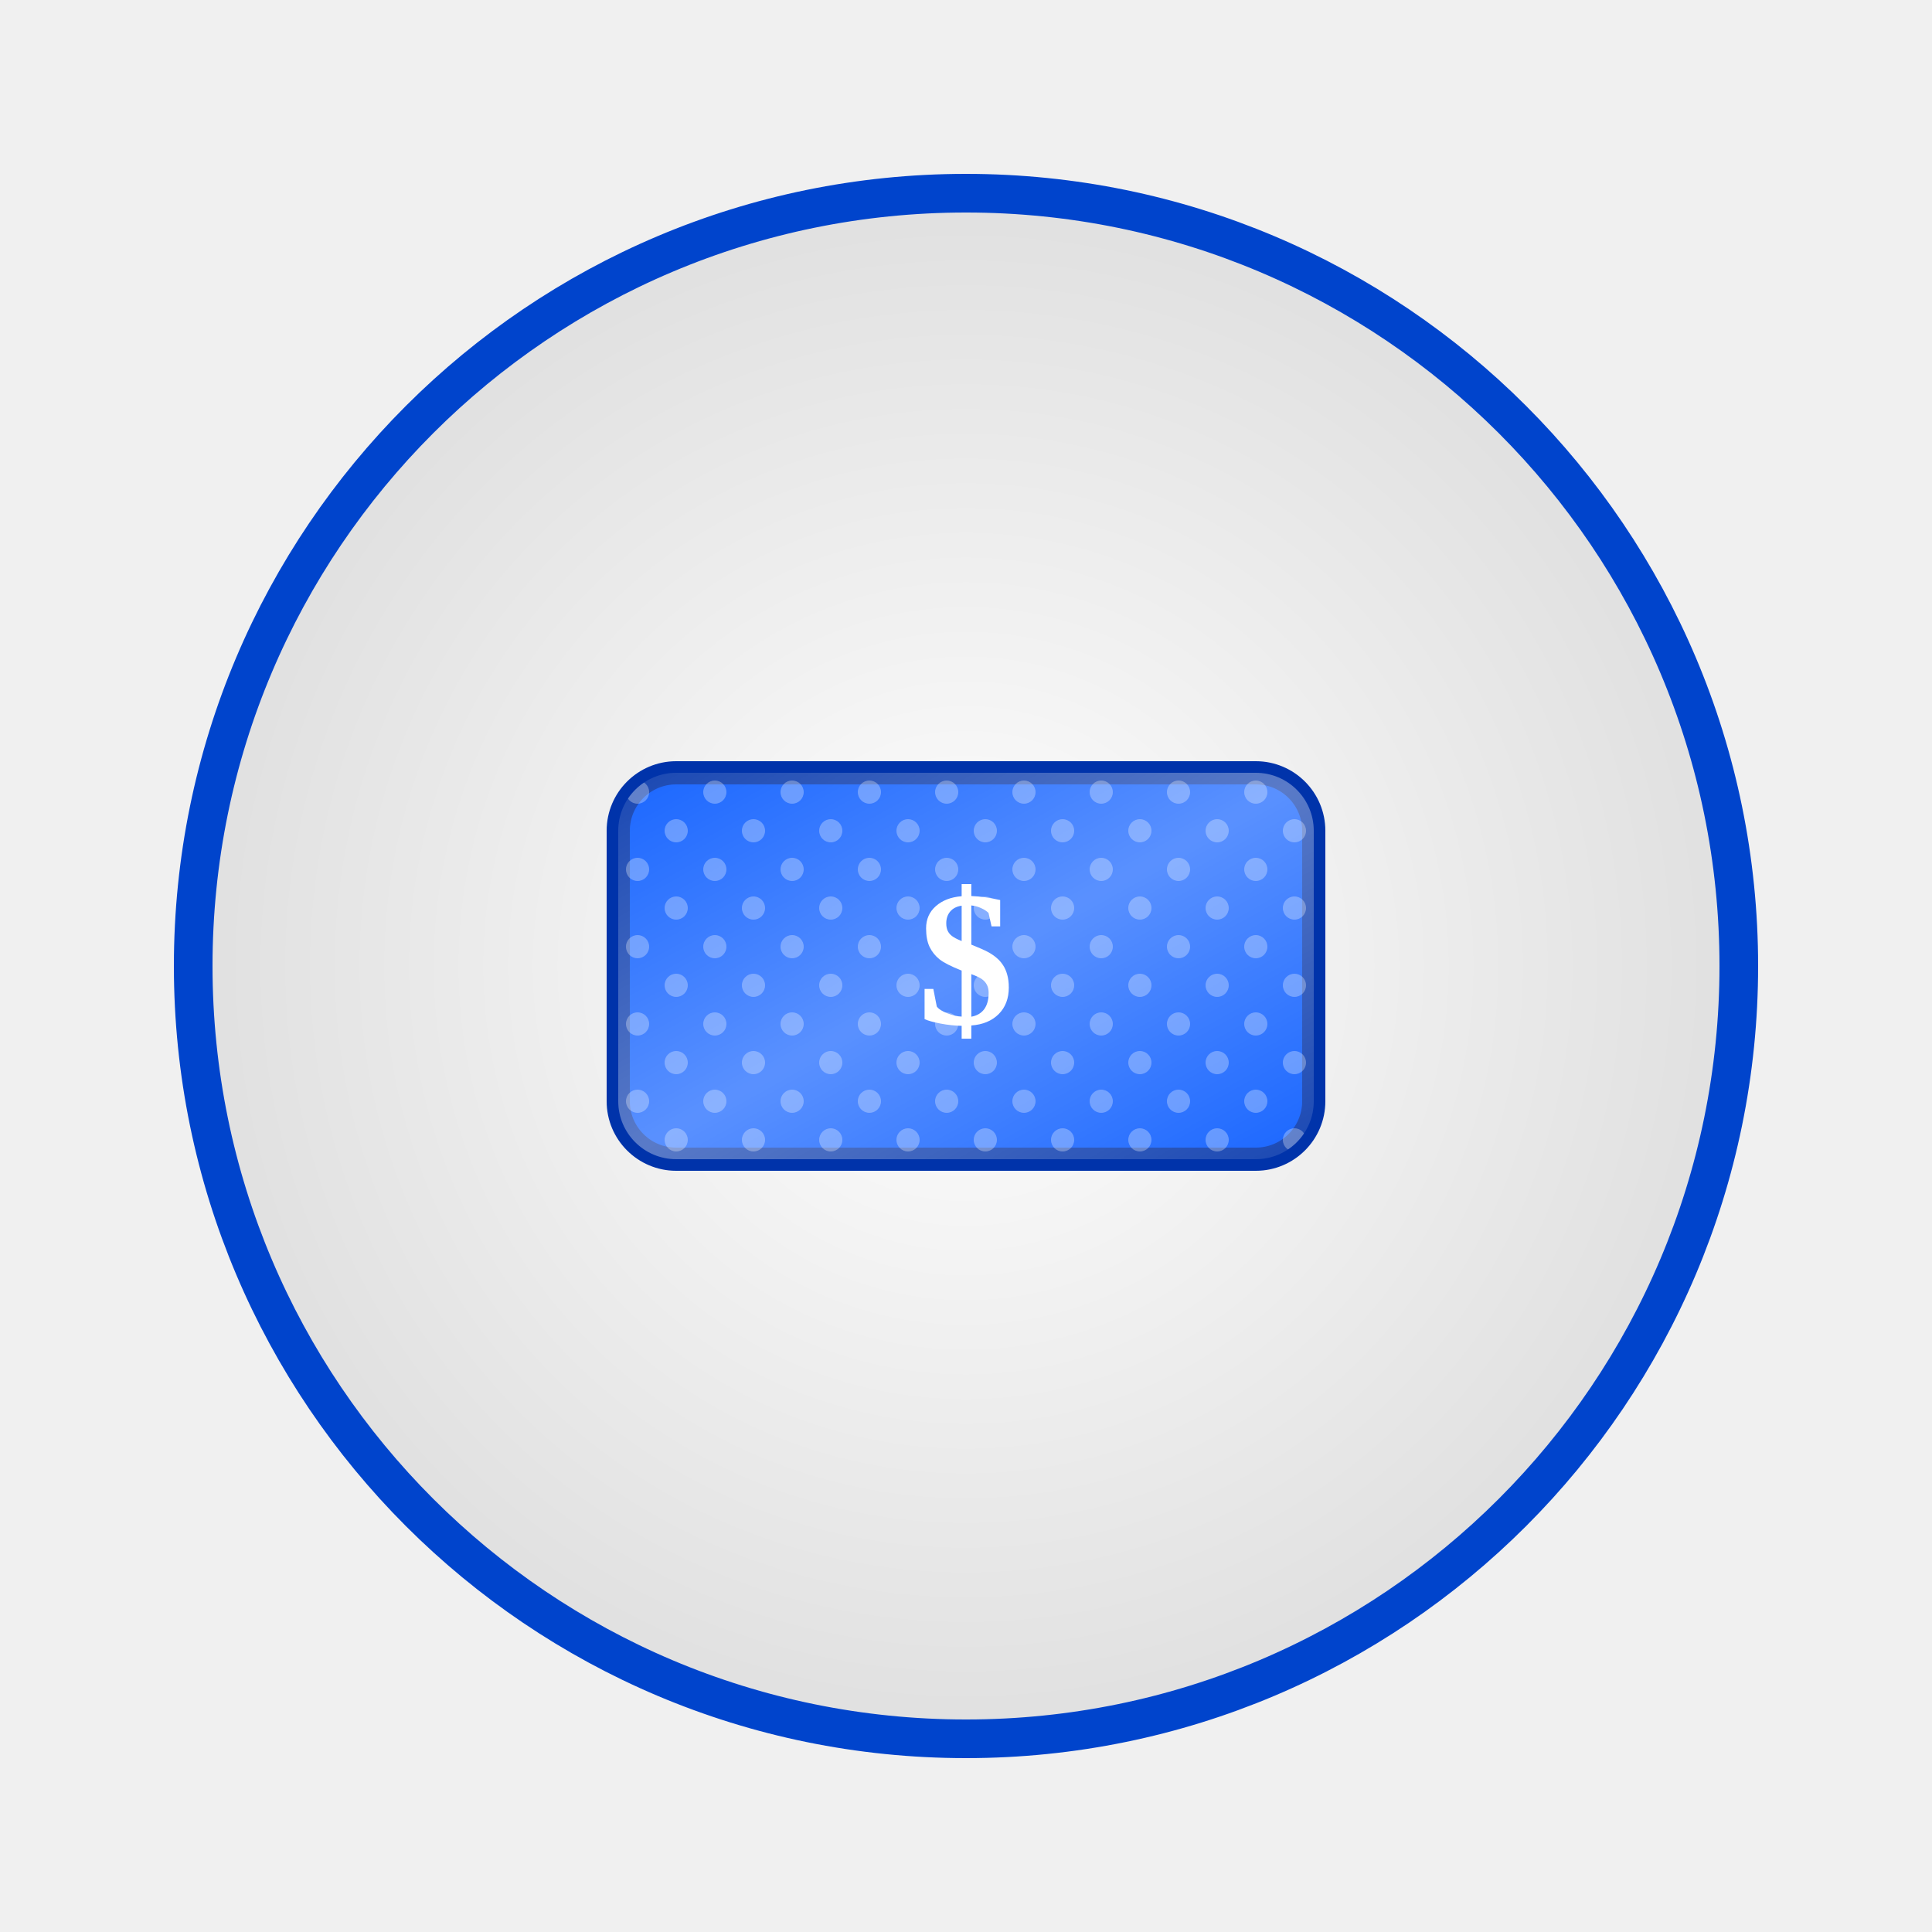
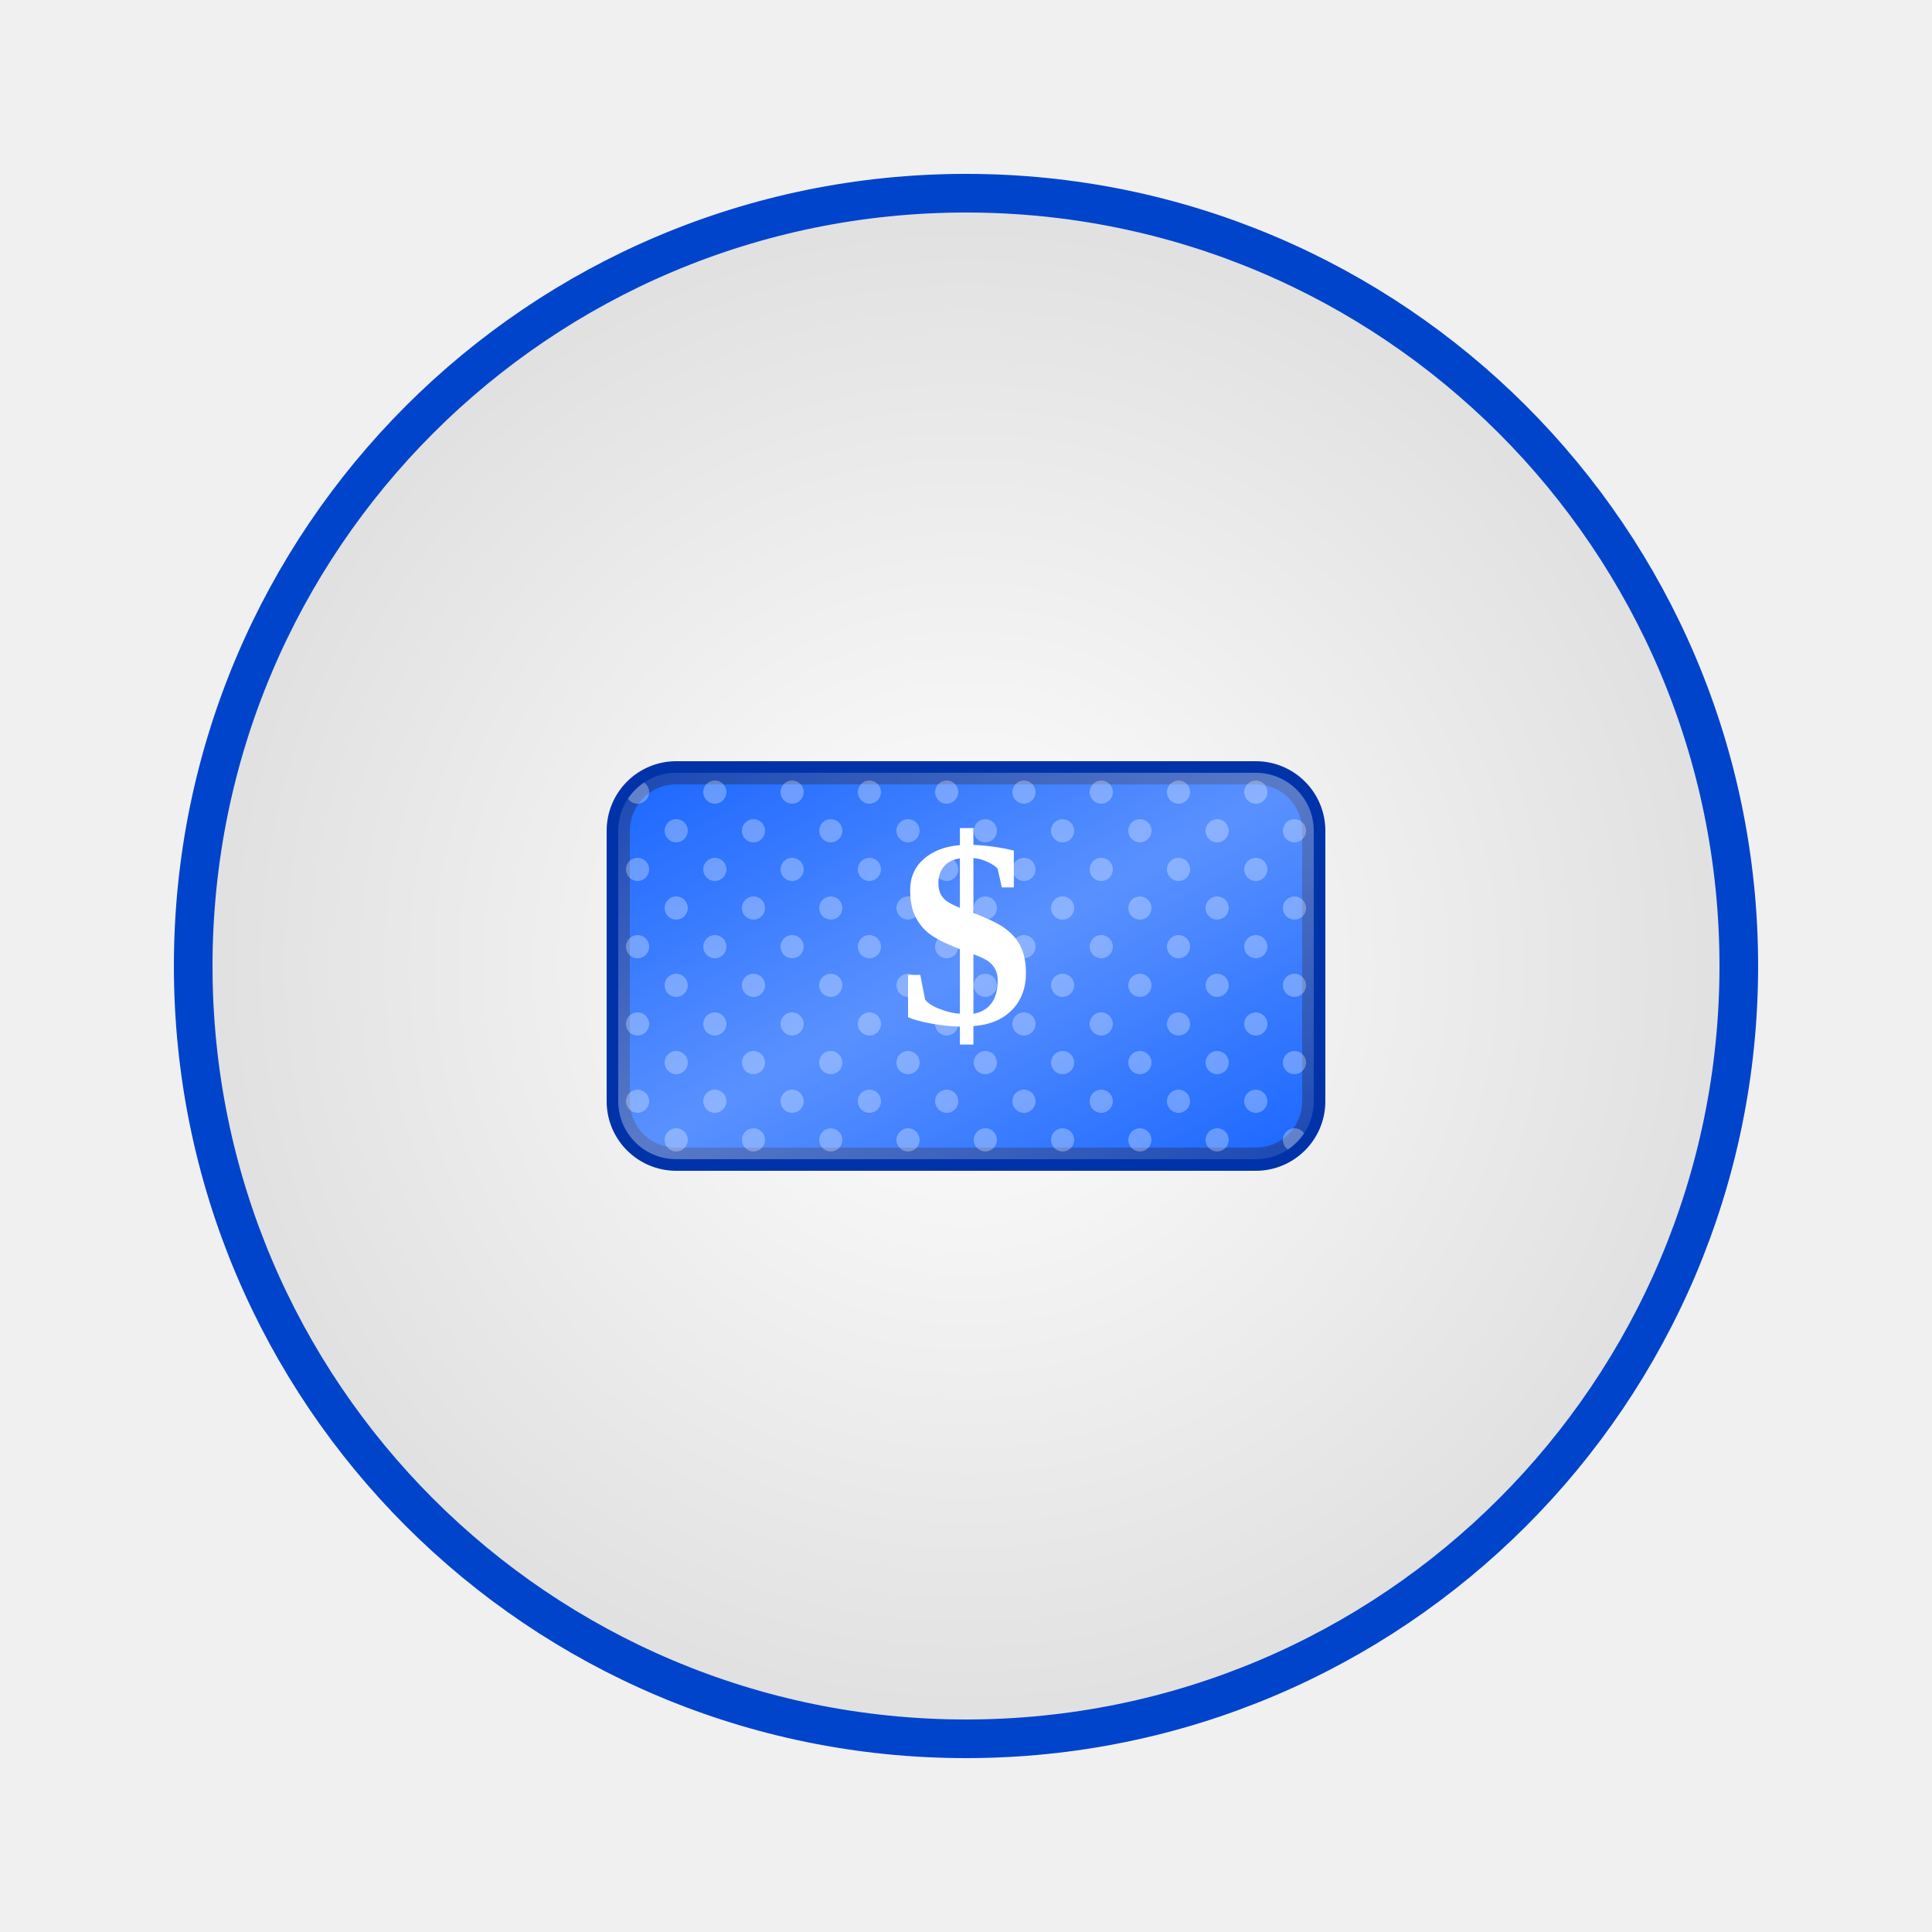
<svg xmlns="http://www.w3.org/2000/svg" width="500" height="500" viewBox="0 0 500 500">
  <defs>
    <radialGradient id="circleGradient" cx="50%" cy="50%" r="50%">
      <stop offset="0%" style="stop-color:#FFFFFF; stop-opacity:1" />
      <stop offset="100%" style="stop-color:#E0E0E0; stop-opacity:1" />
    </radialGradient>
    <pattern id="batikPattern" patternUnits="userSpaceOnUse" width="20" height="20">
      <circle cx="5" cy="5" r="3" fill="rgba(255,255,255,0.3)" />
      <circle cx="15" cy="15" r="3" fill="rgba(255,255,255,0.3)" />
    </pattern>
    <linearGradient id="shimmer" x1="0" y1="0" x2="1" y2="1">
      <stop offset="0%" stop-color="rgba(255,255,255,0.2)" />
      <stop offset="50%" stop-color="rgba(255,255,255,0.7)" />
      <stop offset="100%" stop-color="rgba(255,255,255,0.2)" />
    </linearGradient>
  </defs>
  <circle cx="250" cy="250" r="200" fill="url(#circleGradient)" stroke="#0044CC" stroke-width="10" />
  <rect x="160" y="200" width="180" height="100" rx="15" fill="#0055FF" stroke="#0033AA" stroke-width="6" />
  <rect x="160" y="200" width="180" height="100" rx="15" fill="url(#batikPattern)" />
-   <text x="250" y="265" font-size="50" text-anchor="middle" fill="white" font-weight="bold">$</text>
+   <text x="250" y="265" font-size="70" text-anchor="middle" fill="white" font-weight="bold">$</text>
  <rect x="160" y="200" width="180" height="100" rx="15" fill="url(#shimmer)" opacity="0.5">
    <animate attributeName="x" from="160" to="340" dur="2s" repeatCount="indefinite" />
  </rect>
</svg>
